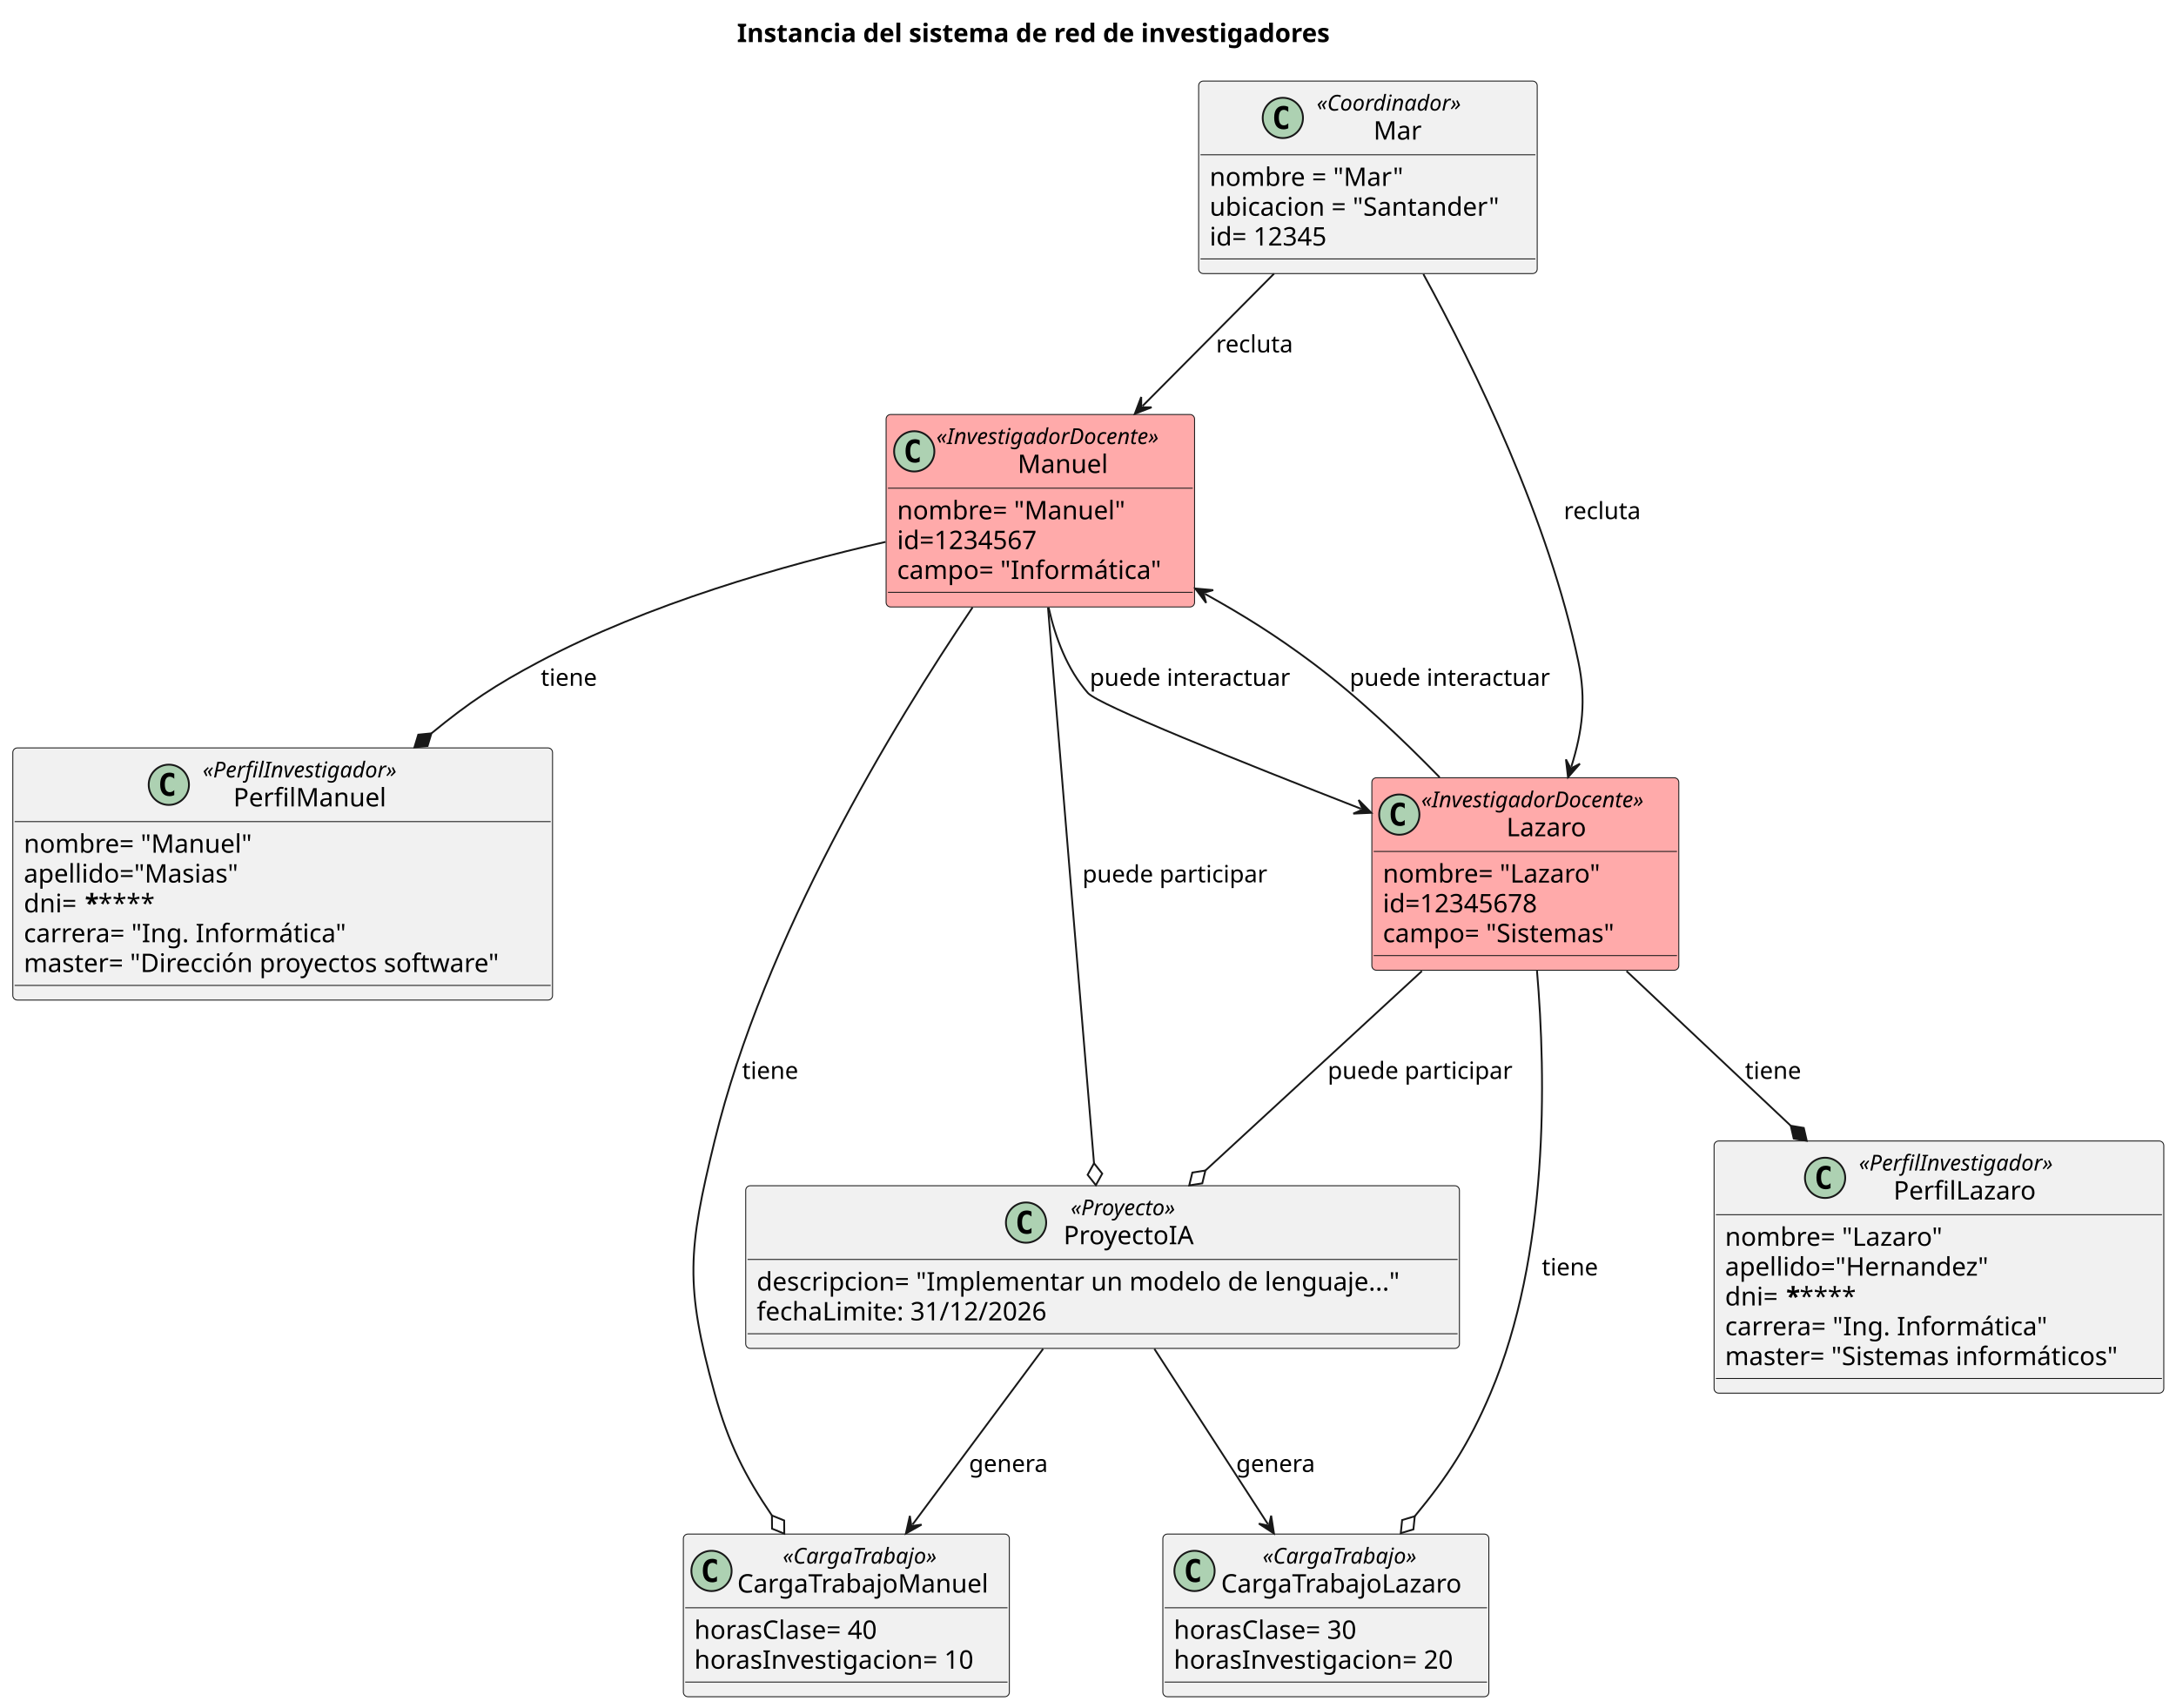
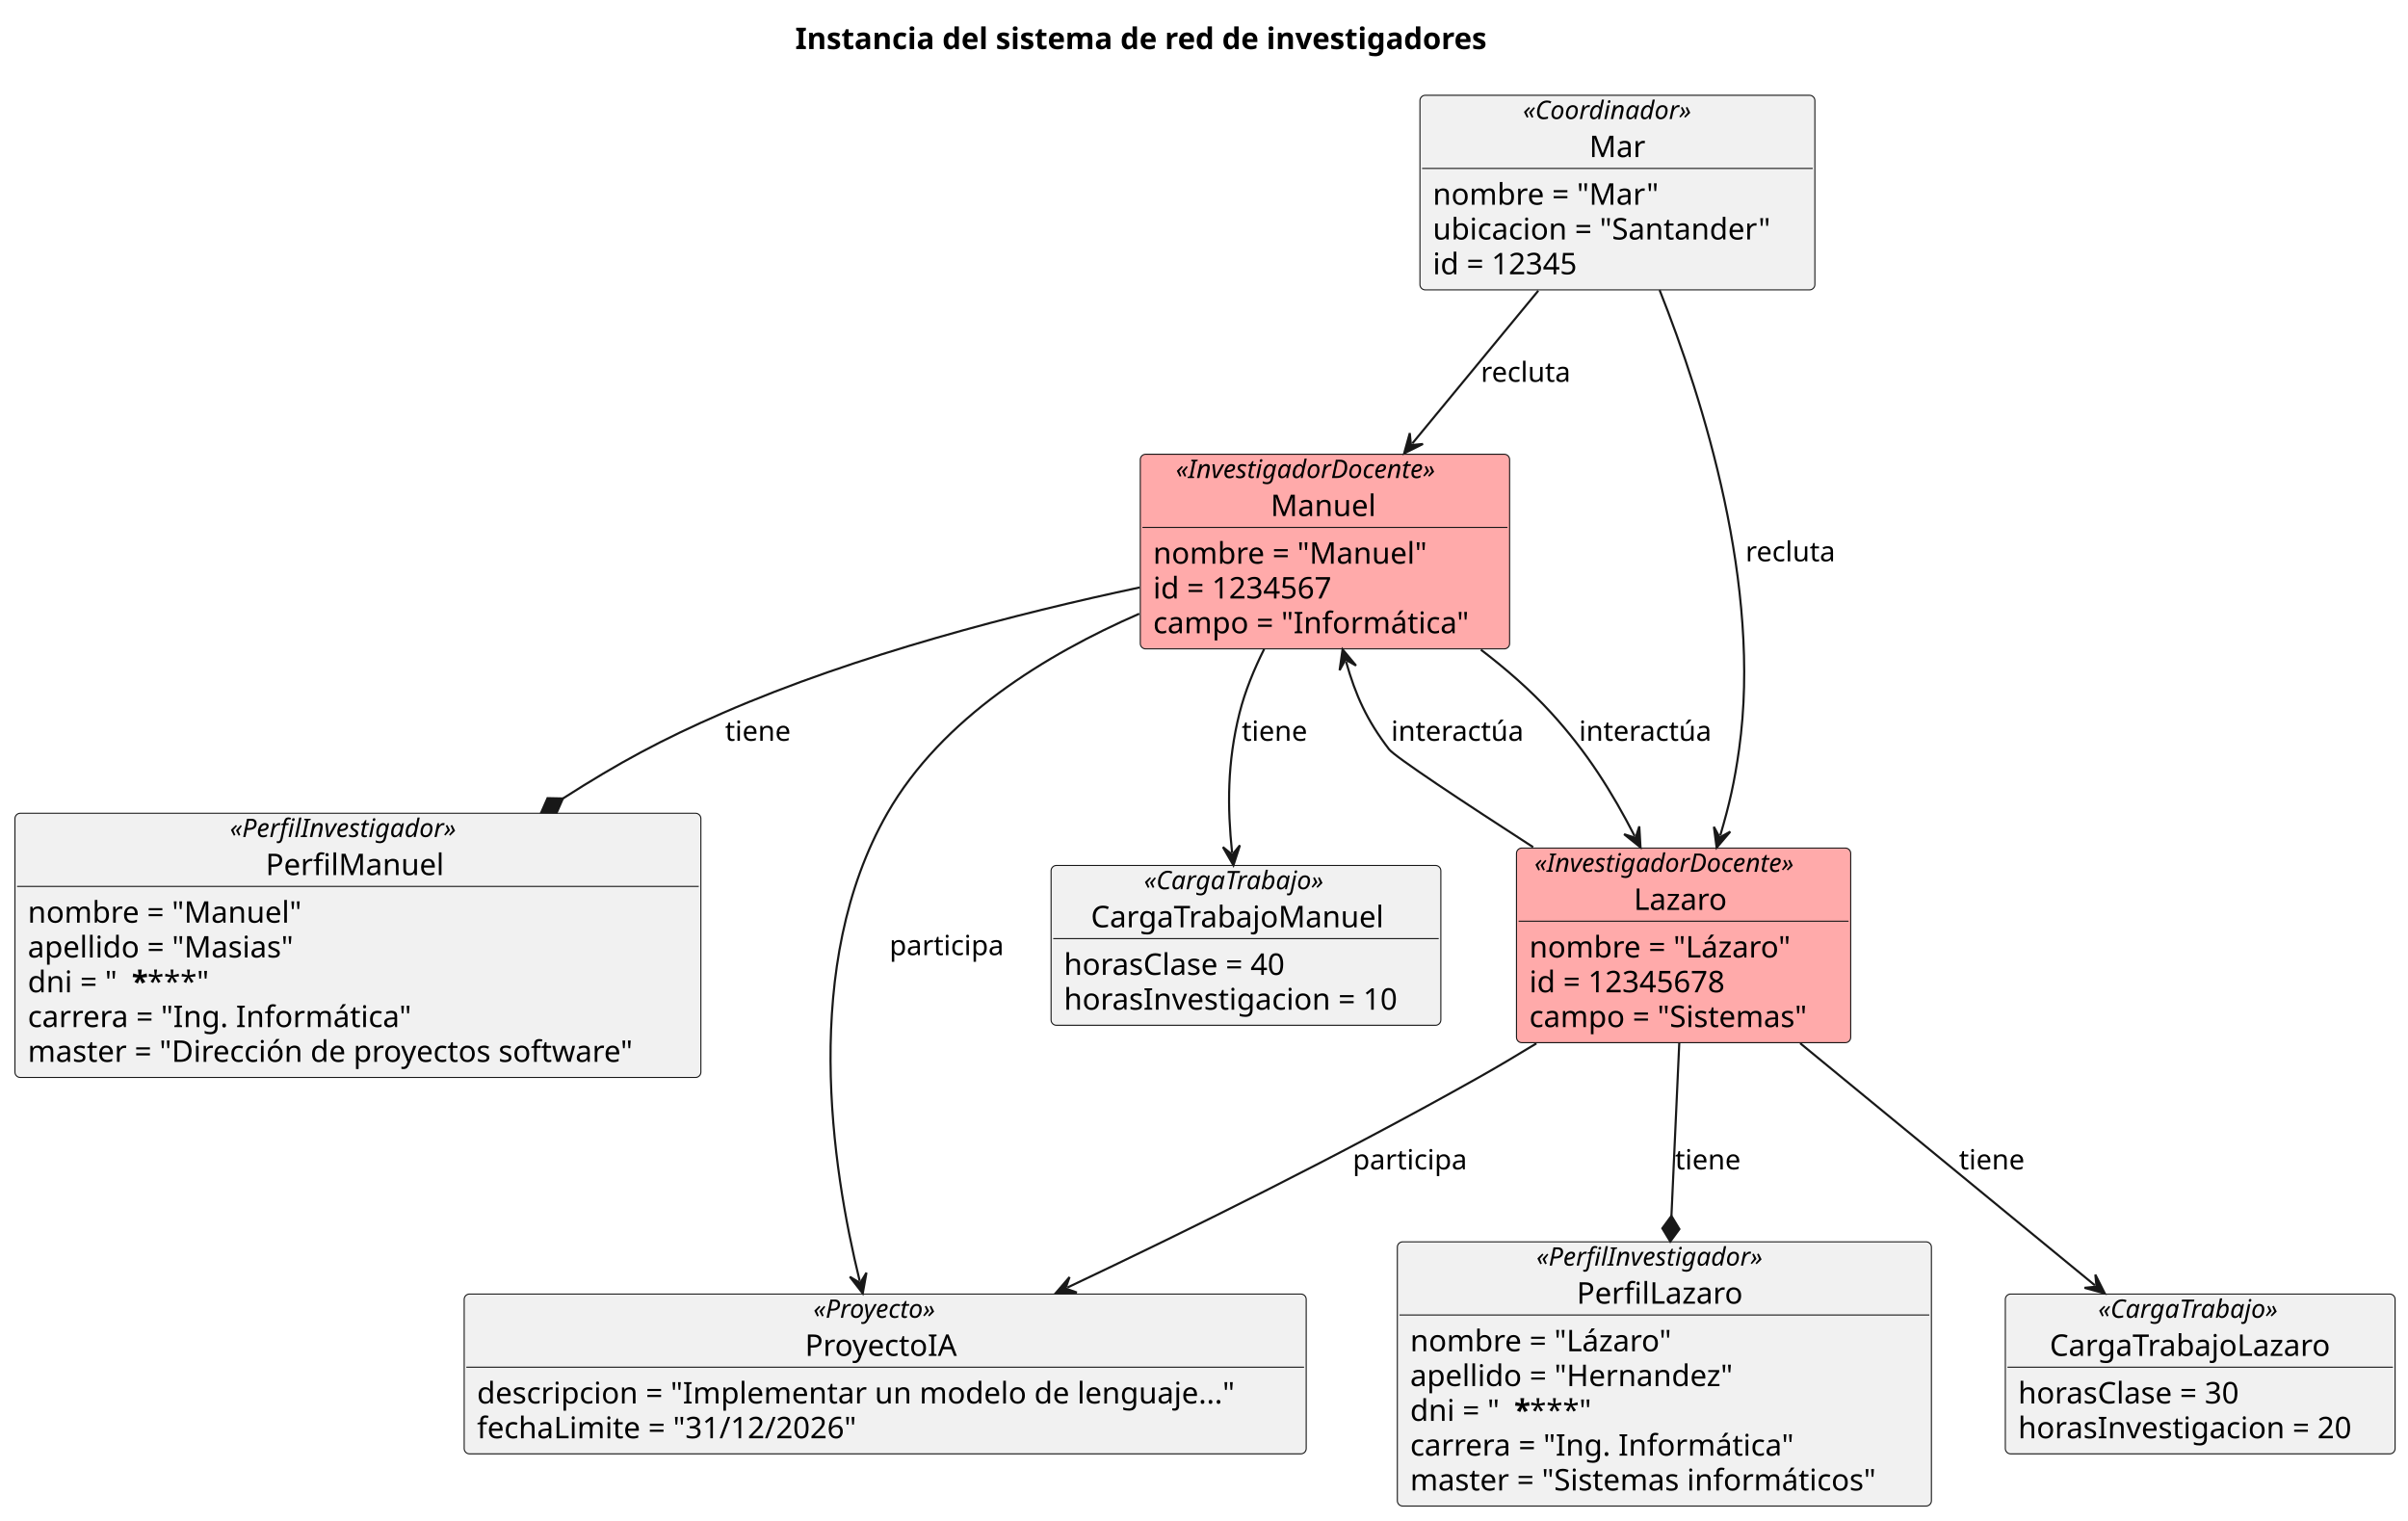
- <svg xmlns="http://www.w3.org/2000/svg" contentStyleType="text/css" data-diagram-type="CLASS" height="933px" preserveAspectRatio="none" style="width:1189px;height:933px;background:#FFFFFF;" version="1.1" viewBox="0 0 1189 933" width="1189px" zoomAndPan="magnify">
+ <svg xmlns="http://www.w3.org/2000/svg" contentStyleType="text/css" data-diagram-type="CLASS" height="712px" preserveAspectRatio="none" style="width:1128px;height:712px;background:#FFFFFF;" version="1.1" viewBox="0 0 1128 712" width="1128px" zoomAndPan="magnify">
  <defs />
  <g>
    <g class="title" data-source-line="1">
-       <text fill="#000000" font-family="sans-serif" font-size="14" font-weight="bold" lengthAdjust="spacing" textLength="369.913" x="402.707" y="22.995">Instancia del sistema de red de investigadores</text>
+       <text fill="#000000" font-family="sans-serif" font-size="14" font-weight="bold" lengthAdjust="spacing" textLength="369.913" x="372.517" y="22.995">Instancia del sistema de red de investigadores</text>
    </g>
-     <g class="entity" data-entity="Mar" data-source-line="4" data-uid="ent0002" id="entity_Mar">
-       <rect fill="#F1F1F1" height="105.156" rx="2.5" ry="2.5" style="stroke:#181818;stroke-width:0.5;" width="184.997" x="654.96" y="44.297" />
-       <ellipse cx="700.967" cy="64.43" fill="#ADD1B2" rx="11" ry="11" style="stroke:#181818;stroke-width:1;" />
-       <path d="M703.936,70.07 Q703.358,70.367 702.717,70.508 Q702.077,70.664 701.374,70.664 Q698.874,70.664 697.545,69.023 Q696.233,67.367 696.233,64.242 Q696.233,61.117 697.545,59.461 Q698.874,57.805 701.374,57.805 Q702.077,57.805 702.717,57.961 Q703.374,58.117 703.936,58.414 L703.936,61.133 Q703.311,60.555 702.717,60.289 Q702.124,60.008 701.499,60.008 Q700.155,60.008 699.467,61.086 Q698.78,62.148 698.78,64.242 Q698.78,66.336 699.467,67.414 Q700.155,68.477 701.499,68.477 Q702.124,68.477 702.717,68.211 Q703.311,67.93 703.936,67.352 L703.936,70.07 Z " fill="#000000" />
-       <text fill="#000000" font-family="sans-serif" font-size="12" font-style="italic" lengthAdjust="spacing" textLength="88.482" x="719.467" y="60.435">«Coordinador»</text>
-       <text fill="#000000" font-family="sans-serif" font-size="14" lengthAdjust="spacing" textLength="26.414" x="750.501" y="76.261">Mar</text>
-       <line style="stroke:#181818;stroke-width:0.5;" x1="655.96" x2="838.957" y1="84.562" y2="84.562" />
-       <text fill="#000000" font-family="sans-serif" font-size="14" lengthAdjust="spacing" textLength="114.256" x="660.96" y="101.558">nombre = "Mar"</text>
-       <text fill="#000000" font-family="sans-serif" font-size="14" lengthAdjust="spacing" textLength="172.997" x="660.96" y="117.855">ubicacion = "Santander"</text>
-       <text fill="#000000" font-family="sans-serif" font-size="14" lengthAdjust="spacing" textLength="73.493" x="660.96" y="134.151">id= 12345</text>
-       <line style="stroke:#181818;stroke-width:0.5;" x1="655.96" x2="838.957" y1="141.453" y2="141.453" />
+     <g class="entity" data-entity="Mar" data-source-line="3" data-uid="ent0002" id="entity_Mar">
+       <rect fill="#F1F1F1" height="91.156" rx="2.5" ry="2.5" style="stroke:#181818;stroke-width:0.5;" width="184.997" x="665.16" y="44.627" />
+       <text fill="#000000" font-family="sans-serif" font-size="12" font-style="italic" lengthAdjust="spacing" textLength="88.482" x="713.417" y="55.766">«Coordinador»</text>
+       <text fill="#000000" font-family="sans-serif" font-size="14" lengthAdjust="spacing" textLength="26.414" x="744.452" y="73.591">Mar</text>
+       <line style="stroke:#181818;stroke-width:0.5;" x1="666.16" x2="849.157" y1="78.893" y2="78.893" />
+       <text fill="#000000" font-family="sans-serif" font-size="14" lengthAdjust="spacing" textLength="114.256" x="671.16" y="95.888">nombre = "Mar"</text>
+       <text fill="#000000" font-family="sans-serif" font-size="14" lengthAdjust="spacing" textLength="172.997" x="671.16" y="112.185">ubicacion = "Santander"</text>
+       <text fill="#000000" font-family="sans-serif" font-size="14" lengthAdjust="spacing" textLength="77.943" x="671.16" y="128.481">id = 12345</text>
    </g>
-     <g class="entity" data-entity="Manuel" data-source-line="11" data-uid="ent0003" id="entity_Manuel">
-       <rect fill="#FFAAAA" height="105.156" rx="2.5" ry="2.5" style="stroke:#181818;stroke-width:0.5;" width="168.55" x="484.18" y="226.447" />
-       <ellipse cx="499.552" cy="246.58" fill="#ADD1B2" rx="11" ry="11" style="stroke:#181818;stroke-width:1;" />
-       <path d="M502.521,252.22 Q501.943,252.517 501.302,252.658 Q500.662,252.814 499.959,252.814 Q497.459,252.814 496.13,251.173 Q494.818,249.517 494.818,246.392 Q494.818,243.267 496.13,241.611 Q497.459,239.955 499.959,239.955 Q500.662,239.955 501.302,240.111 Q501.959,240.267 502.521,240.564 L502.521,243.283 Q501.896,242.705 501.302,242.439 Q500.709,242.158 500.084,242.158 Q498.74,242.158 498.052,243.236 Q497.365,244.298 497.365,246.392 Q497.365,248.486 498.052,249.564 Q498.74,250.627 500.084,250.627 Q500.709,250.627 501.302,250.361 Q501.896,250.08 502.521,249.502 L502.521,252.22 Z " fill="#000000" />
-       <text fill="#000000" font-family="sans-serif" font-size="12" font-style="italic" lengthAdjust="spacing" textLength="139.723" x="511.635" y="242.585">«InvestigadorDocente»</text>
-       <text fill="#000000" font-family="sans-serif" font-size="14" lengthAdjust="spacing" textLength="50.907" x="556.043" y="258.411">Manuel</text>
-       <line style="stroke:#181818;stroke-width:0.5;" x1="485.18" x2="651.73" y1="266.712" y2="266.712" />
-       <text fill="#000000" font-family="sans-serif" font-size="14" lengthAdjust="spacing" textLength="134.299" x="490.18" y="283.708">nombre= "Manuel"</text>
-       <text fill="#000000" font-family="sans-serif" font-size="14" lengthAdjust="spacing" textLength="86.857" x="490.18" y="300.005">id=1234567</text>
-       <text fill="#000000" font-family="sans-serif" font-size="14" lengthAdjust="spacing" textLength="156.55" x="490.18" y="316.301">campo= "Informática"</text>
-       <line style="stroke:#181818;stroke-width:0.5;" x1="485.18" x2="651.73" y1="323.603" y2="323.603" />
+     <g class="entity" data-entity="Manuel" data-source-line="9" data-uid="ent0003" id="entity_Manuel">
+       <rect fill="#FFAAAA" height="91.156" rx="2.5" ry="2.5" style="stroke:#181818;stroke-width:0.5;" width="173" x="534.16" y="212.777" />
+       <text fill="#000000" font-family="sans-serif" font-size="12" font-style="italic" lengthAdjust="spacing" textLength="139.723" x="550.799" y="223.916">«InvestigadorDocente»</text>
+       <text fill="#000000" font-family="sans-serif" font-size="14" lengthAdjust="spacing" textLength="50.907" x="595.206" y="241.741">Manuel</text>
+       <line style="stroke:#181818;stroke-width:0.5;" x1="535.16" x2="706.16" y1="247.043" y2="247.043" />
+       <text fill="#000000" font-family="sans-serif" font-size="14" lengthAdjust="spacing" textLength="138.749" x="540.16" y="264.038">nombre = "Manuel"</text>
+       <text fill="#000000" font-family="sans-serif" font-size="14" lengthAdjust="spacing" textLength="95.758" x="540.16" y="280.335">id = 1234567</text>
+       <text fill="#000000" font-family="sans-serif" font-size="14" lengthAdjust="spacing" textLength="161" x="540.16" y="296.631">campo = "Informática"</text>
    </g>
-     <g class="entity" data-entity="PerfilManuel" data-source-line="17" data-uid="ent0004" id="entity_PerfilManuel">
-       <rect fill="#F1F1F1" height="137.75" rx="2.5" ry="2.5" style="stroke:#181818;stroke-width:0.5;" width="294.919" x="7" y="408.607" />
-       <ellipse cx="92.253" cy="428.74" fill="#ADD1B2" rx="11" ry="11" style="stroke:#181818;stroke-width:1;" />
-       <path d="M95.222,434.38 Q94.644,434.677 94.003,434.818 Q93.363,434.974 92.66,434.974 Q90.16,434.974 88.832,433.333 Q87.519,431.677 87.519,428.552 Q87.519,425.427 88.832,423.771 Q90.16,422.115 92.66,422.115 Q93.363,422.115 94.003,422.271 Q94.66,422.427 95.222,422.724 L95.222,425.443 Q94.597,424.865 94.003,424.599 Q93.41,424.318 92.785,424.318 Q91.441,424.318 90.753,425.396 Q90.066,426.458 90.066,428.552 Q90.066,430.646 90.753,431.724 Q91.441,432.787 92.785,432.787 Q93.41,432.787 94.003,432.521 Q94.597,432.24 95.222,431.662 L95.222,434.38 Z " fill="#000000" />
-       <text fill="#000000" font-family="sans-serif" font-size="12" font-style="italic" lengthAdjust="spacing" textLength="119.912" x="110.753" y="424.745">«PerfilInvestigador»</text>
-       <text fill="#000000" font-family="sans-serif" font-size="14" lengthAdjust="spacing" textLength="86.427" x="127.496" y="440.571">PerfilManuel</text>
-       <line style="stroke:#181818;stroke-width:0.5;" x1="8" x2="300.919" y1="448.873" y2="448.873" />
-       <text fill="#000000" font-family="sans-serif" font-size="14" lengthAdjust="spacing" textLength="134.299" x="13" y="465.868">nombre= "Manuel"</text>
-       <text fill="#000000" font-family="sans-serif" font-size="14" lengthAdjust="spacing" textLength="127.524" x="13" y="482.164">apellido="Masias"</text>
-       <text fill="#000000" font-family="sans-serif" font-size="14" lengthAdjust="spacing" textLength="33.38" x="13" y="498.461">dni=</text>
-       <text fill="#000000" font-family="sans-serif" font-size="14" font-weight="bold" lengthAdjust="spacing" textLength="7.321" x="46.38" y="498.461">*</text>
-       <text fill="#000000" font-family="sans-serif" font-size="14" lengthAdjust="spacing" textLength="28" x="53.701" y="498.461">****</text>
-       <text fill="#000000" font-family="sans-serif" font-size="14" lengthAdjust="spacing" textLength="190.709" x="13" y="514.758">carrera= "Ing. Informática"</text>
-       <text fill="#000000" font-family="sans-serif" font-size="14" lengthAdjust="spacing" textLength="282.919" x="13" y="531.055">master= "Dirección proyectos software"</text>
-       <line style="stroke:#181818;stroke-width:0.5;" x1="8" x2="300.919" y1="538.357" y2="538.357" />
+     <g class="entity" data-entity="PerfilManuel" data-source-line="15" data-uid="ent0004" id="entity_PerfilManuel">
+       <rect fill="#F1F1F1" height="123.75" rx="2.5" ry="2.5" style="stroke:#181818;stroke-width:0.5;" width="321.319" x="7" y="380.937" />
+       <text fill="#000000" font-family="sans-serif" font-size="12" font-style="italic" lengthAdjust="spacing" textLength="119.912" x="107.704" y="392.076">«PerfilInvestigador»</text>
+       <text fill="#000000" font-family="sans-serif" font-size="14" lengthAdjust="spacing" textLength="86.427" x="124.446" y="409.901">PerfilManuel</text>
+       <line style="stroke:#181818;stroke-width:0.5;" x1="8" x2="327.319" y1="415.203" y2="415.203" />
+       <text fill="#000000" font-family="sans-serif" font-size="14" lengthAdjust="spacing" textLength="138.749" x="13" y="432.198">nombre = "Manuel"</text>
+       <text fill="#000000" font-family="sans-serif" font-size="14" lengthAdjust="spacing" textLength="136.425" x="13" y="448.495">apellido = "Masias"</text>
+       <text fill="#000000" font-family="sans-serif" font-size="14" lengthAdjust="spacing" textLength="48.72" x="13" y="464.791">dni = "</text>
+       <text fill="#000000" font-family="sans-serif" font-size="14" font-weight="bold" lengthAdjust="spacing" textLength="7.321" x="61.72" y="464.791">*</text>
+       <text fill="#000000" font-family="sans-serif" font-size="14" lengthAdjust="spacing" textLength="27.439" x="69.041" y="464.791">***"</text>
+       <text fill="#000000" font-family="sans-serif" font-size="14" lengthAdjust="spacing" textLength="195.159" x="13" y="481.088">carrera = "Ing. Informática"</text>
+       <text fill="#000000" font-family="sans-serif" font-size="14" lengthAdjust="spacing" textLength="309.319" x="13" y="497.385">master = "Dirección de proyectos software"</text>
    </g>
-     <g class="entity" data-entity="CargaTrabajoManuel" data-source-line="25" data-uid="ent0005" id="entity_CargaTrabajoManuel">
-       <rect fill="#F1F1F1" height="88.859" rx="2.5" ry="2.5" style="stroke:#181818;stroke-width:0.5;" width="178.127" x="373.4" y="838.107" />
-       <ellipse cx="388.776" cy="858.24" fill="#ADD1B2" rx="11" ry="11" style="stroke:#181818;stroke-width:1;" />
-       <path d="M391.745,863.88 Q391.167,864.177 390.526,864.318 Q389.885,864.474 389.182,864.474 Q386.682,864.474 385.354,862.833 Q384.042,861.177 384.042,858.052 Q384.042,854.927 385.354,853.271 Q386.682,851.615 389.182,851.615 Q389.885,851.615 390.526,851.771 Q391.182,851.927 391.745,852.224 L391.745,854.943 Q391.12,854.365 390.526,854.099 Q389.932,853.818 389.307,853.818 Q387.964,853.818 387.276,854.896 Q386.589,855.958 386.589,858.052 Q386.589,860.146 387.276,861.224 Q387.964,862.287 389.307,862.287 Q389.932,862.287 390.526,862.021 Q391.12,861.74 391.745,861.162 L391.745,863.88 Z " fill="#000000" />
-       <text fill="#000000" font-family="sans-serif" font-size="12" font-style="italic" lengthAdjust="spacing" textLength="95.584" x="427.713" y="854.245">«CargaTrabajo»</text>
-       <text fill="#000000" font-family="sans-serif" font-size="14" lengthAdjust="spacing" textLength="145.291" x="402.86" y="870.071">CargaTrabajoManuel</text>
-       <line style="stroke:#181818;stroke-width:0.5;" x1="374.4" x2="550.527" y1="878.372" y2="878.372" />
-       <text fill="#000000" font-family="sans-serif" font-size="14" lengthAdjust="spacing" textLength="111.214" x="379.4" y="895.368">horasClase= 40</text>
-       <text fill="#000000" font-family="sans-serif" font-size="14" lengthAdjust="spacing" textLength="166.127" x="379.4" y="911.664">horasInvestigacion= 10</text>
-       <line style="stroke:#181818;stroke-width:0.5;" x1="374.4" x2="550.527" y1="918.966" y2="918.966" />
+     <g class="entity" data-entity="CargaTrabajoManuel" data-source-line="23" data-uid="ent0005" id="entity_CargaTrabajoManuel">
+       <rect fill="#F1F1F1" height="74.859" rx="2.5" ry="2.5" style="stroke:#181818;stroke-width:0.5;" width="182.577" x="492.37" y="405.387" />
+       <text fill="#000000" font-family="sans-serif" font-size="12" font-style="italic" lengthAdjust="spacing" textLength="95.584" x="535.867" y="416.526">«CargaTrabajo»</text>
+       <text fill="#000000" font-family="sans-serif" font-size="14" lengthAdjust="spacing" textLength="145.291" x="511.013" y="434.351">CargaTrabajoManuel</text>
+       <line style="stroke:#181818;stroke-width:0.5;" x1="493.37" x2="673.947" y1="439.653" y2="439.653" />
+       <text fill="#000000" font-family="sans-serif" font-size="14" lengthAdjust="spacing" textLength="115.664" x="498.37" y="456.648">horasClase = 40</text>
+       <text fill="#000000" font-family="sans-serif" font-size="14" lengthAdjust="spacing" textLength="170.577" x="498.37" y="472.945">horasInvestigacion = 10</text>
    </g>
-     <g class="entity" data-entity="Lazaro" data-source-line="31" data-uid="ent0006" id="entity_Lazaro">
-       <rect fill="#FFAAAA" height="105.156" rx="2.5" ry="2.5" style="stroke:#181818;stroke-width:0.5;" width="167.723" x="749.6" y="424.907" />
-       <ellipse cx="764.6" cy="445.04" fill="#ADD1B2" rx="11" ry="11" style="stroke:#181818;stroke-width:1;" />
-       <path d="M767.569,450.68 Q766.991,450.977 766.35,451.118 Q765.709,451.274 765.006,451.274 Q762.506,451.274 761.178,449.633 Q759.866,447.977 759.866,444.852 Q759.866,441.727 761.178,440.071 Q762.506,438.415 765.006,438.415 Q765.709,438.415 766.35,438.571 Q767.006,438.727 767.569,439.024 L767.569,441.743 Q766.944,441.165 766.35,440.899 Q765.756,440.618 765.131,440.618 Q763.788,440.618 763.1,441.696 Q762.413,442.758 762.413,444.852 Q762.413,446.946 763.1,448.024 Q763.788,449.087 765.131,449.087 Q765.756,449.087 766.35,448.821 Q766.944,448.54 767.569,447.962 L767.569,450.68 Z " fill="#000000" />
-       <text fill="#000000" font-family="sans-serif" font-size="12" font-style="italic" lengthAdjust="spacing" textLength="139.723" x="776.6" y="441.046">«InvestigadorDocente»</text>
-       <text fill="#000000" font-family="sans-serif" font-size="14" lengthAdjust="spacing" textLength="46.628" x="823.147" y="456.871">Lazaro</text>
-       <line style="stroke:#181818;stroke-width:0.5;" x1="750.6" x2="916.323" y1="465.173" y2="465.173" />
-       <text fill="#000000" font-family="sans-serif" font-size="14" lengthAdjust="spacing" textLength="130.019" x="755.6" y="482.168">nombre= "Lazaro"</text>
-       <text fill="#000000" font-family="sans-serif" font-size="14" lengthAdjust="spacing" textLength="95.765" x="755.6" y="498.464">id=12345678</text>
-       <text fill="#000000" font-family="sans-serif" font-size="14" lengthAdjust="spacing" textLength="140.109" x="755.6" y="514.761">campo= "Sistemas"</text>
-       <line style="stroke:#181818;stroke-width:0.5;" x1="750.6" x2="916.323" y1="522.063" y2="522.063" />
+     <g class="entity" data-entity="Lazaro" data-source-line="28" data-uid="ent0006" id="entity_Lazaro">
+       <rect fill="#FFAAAA" height="91.156" rx="2.5" ry="2.5" style="stroke:#181818;stroke-width:0.5;" width="156.56" x="710.38" y="397.237" />
+       <text fill="#000000" font-family="sans-serif" font-size="12" font-style="italic" lengthAdjust="spacing" textLength="139.723" x="718.798" y="408.376">«InvestigadorDocente»</text>
+       <text fill="#000000" font-family="sans-serif" font-size="14" lengthAdjust="spacing" textLength="46.628" x="765.346" y="426.201">Lazaro</text>
+       <line style="stroke:#181818;stroke-width:0.5;" x1="711.38" x2="865.94" y1="431.503" y2="431.503" />
+       <text fill="#000000" font-family="sans-serif" font-size="14" lengthAdjust="spacing" textLength="134.47" x="716.38" y="448.498">nombre = "Lázaro"</text>
+       <text fill="#000000" font-family="sans-serif" font-size="14" lengthAdjust="spacing" textLength="104.665" x="716.38" y="464.795">id = 12345678</text>
+       <text fill="#000000" font-family="sans-serif" font-size="14" lengthAdjust="spacing" textLength="144.56" x="716.38" y="481.091">campo = "Sistemas"</text>
    </g>
-     <g class="entity" data-entity="PerfilLazaro" data-source-line="37" data-uid="ent0007" id="entity_PerfilLazaro">
-       <rect fill="#F1F1F1" height="137.75" rx="2.5" ry="2.5" style="stroke:#181818;stroke-width:0.5;" width="245.727" x="936.6" y="623.357" />
-       <ellipse cx="997.258" cy="643.49" fill="#ADD1B2" rx="11" ry="11" style="stroke:#181818;stroke-width:1;" />
-       <path d="M1000.226,649.13 Q999.648,649.427 999.008,649.568 Q998.367,649.724 997.664,649.724 Q995.164,649.724 993.836,648.083 Q992.523,646.427 992.523,643.302 Q992.523,640.177 993.836,638.521 Q995.164,636.865 997.664,636.865 Q998.367,636.865 999.008,637.021 Q999.664,637.177 1000.226,637.474 L1000.226,640.193 Q999.601,639.615 999.008,639.349 Q998.414,639.068 997.789,639.068 Q996.445,639.068 995.758,640.146 Q995.07,641.208 995.07,643.302 Q995.07,645.396 995.758,646.474 Q996.445,647.537 997.789,647.537 Q998.414,647.537 999.008,647.271 Q999.601,646.99 1000.226,646.412 L1000.226,649.13 Z " fill="#000000" />
-       <text fill="#000000" font-family="sans-serif" font-size="12" font-style="italic" lengthAdjust="spacing" textLength="119.912" x="1015.758" y="639.495">«PerfilInvestigador»</text>
-       <text fill="#000000" font-family="sans-serif" font-size="14" lengthAdjust="spacing" textLength="82.147" x="1034.64" y="655.321">PerfilLazaro</text>
-       <line style="stroke:#181818;stroke-width:0.5;" x1="937.6" x2="1181.328" y1="663.622" y2="663.622" />
-       <text fill="#000000" font-family="sans-serif" font-size="14" lengthAdjust="spacing" textLength="130.019" x="942.6" y="680.618">nombre= "Lazaro"</text>
-       <text fill="#000000" font-family="sans-serif" font-size="14" lengthAdjust="spacing" textLength="155.88" x="942.6" y="696.914">apellido="Hernandez"</text>
-       <text fill="#000000" font-family="sans-serif" font-size="14" lengthAdjust="spacing" textLength="33.38" x="942.6" y="713.211">dni=</text>
-       <text fill="#000000" font-family="sans-serif" font-size="14" font-weight="bold" lengthAdjust="spacing" textLength="7.321" x="975.98" y="713.211">*</text>
-       <text fill="#000000" font-family="sans-serif" font-size="14" lengthAdjust="spacing" textLength="28" x="983.301" y="713.211">****</text>
-       <text fill="#000000" font-family="sans-serif" font-size="14" lengthAdjust="spacing" textLength="190.709" x="942.6" y="729.508">carrera= "Ing. Informática"</text>
-       <text fill="#000000" font-family="sans-serif" font-size="14" lengthAdjust="spacing" textLength="233.727" x="942.6" y="745.805">master= "Sistemas informáticos"</text>
-       <line style="stroke:#181818;stroke-width:0.5;" x1="937.6" x2="1181.328" y1="753.107" y2="753.107" />
+     <g class="entity" data-entity="PerfilLazaro" data-source-line="34" data-uid="ent0007" id="entity_PerfilLazaro">
+       <rect fill="#F1F1F1" height="123.75" rx="2.5" ry="2.5" style="stroke:#181818;stroke-width:0.5;" width="250.178" x="654.57" y="581.687" />
+       <text fill="#000000" font-family="sans-serif" font-size="12" font-style="italic" lengthAdjust="spacing" textLength="119.912" x="719.703" y="592.826">«PerfilInvestigador»</text>
+       <text fill="#000000" font-family="sans-serif" font-size="14" lengthAdjust="spacing" textLength="82.147" x="738.585" y="610.651">PerfilLazaro</text>
+       <line style="stroke:#181818;stroke-width:0.5;" x1="655.57" x2="903.748" y1="615.953" y2="615.953" />
+       <text fill="#000000" font-family="sans-serif" font-size="14" lengthAdjust="spacing" textLength="134.47" x="660.57" y="632.948">nombre = "Lázaro"</text>
+       <text fill="#000000" font-family="sans-serif" font-size="14" lengthAdjust="spacing" textLength="164.78" x="660.57" y="649.245">apellido = "Hernandez"</text>
+       <text fill="#000000" font-family="sans-serif" font-size="14" lengthAdjust="spacing" textLength="48.72" x="660.57" y="665.541">dni = "</text>
+       <text fill="#000000" font-family="sans-serif" font-size="14" font-weight="bold" lengthAdjust="spacing" textLength="7.321" x="709.29" y="665.541">*</text>
+       <text fill="#000000" font-family="sans-serif" font-size="14" lengthAdjust="spacing" textLength="27.439" x="716.611" y="665.541">***"</text>
+       <text fill="#000000" font-family="sans-serif" font-size="14" lengthAdjust="spacing" textLength="195.159" x="660.57" y="681.838">carrera = "Ing. Informática"</text>
+       <text fill="#000000" font-family="sans-serif" font-size="14" lengthAdjust="spacing" textLength="238.178" x="660.57" y="698.135">master = "Sistemas informáticos"</text>
    </g>
-     <g class="entity" data-entity="CargaTrabajoLazaro" data-source-line="45" data-uid="ent0008" id="entity_CargaTrabajoLazaro">
-       <rect fill="#F1F1F1" height="88.859" rx="2.5" ry="2.5" style="stroke:#181818;stroke-width:0.5;" width="178.127" x="635.4" y="838.107" />
-       <ellipse cx="652.702" cy="858.24" fill="#ADD1B2" rx="11" ry="11" style="stroke:#181818;stroke-width:1;" />
-       <path d="M655.671,863.88 Q655.092,864.177 654.452,864.318 Q653.811,864.474 653.108,864.474 Q650.608,864.474 649.28,862.833 Q647.967,861.177 647.967,858.052 Q647.967,854.927 649.28,853.271 Q650.608,851.615 653.108,851.615 Q653.811,851.615 654.452,851.771 Q655.108,851.927 655.671,852.224 L655.671,854.943 Q655.046,854.365 654.452,854.099 Q653.858,853.818 653.233,853.818 Q651.889,853.818 651.202,854.896 Q650.514,855.958 650.514,858.052 Q650.514,860.146 651.202,861.224 Q651.889,862.287 653.233,862.287 Q653.858,862.287 654.452,862.021 Q655.046,861.74 655.671,861.162 L655.671,863.88 Z " fill="#000000" />
-       <text fill="#000000" font-family="sans-serif" font-size="12" font-style="italic" lengthAdjust="spacing" textLength="95.584" x="689.927" y="854.245">«CargaTrabajo»</text>
-       <text fill="#000000" font-family="sans-serif" font-size="14" lengthAdjust="spacing" textLength="141.012" x="667.213" y="870.071">CargaTrabajoLazaro</text>
-       <line style="stroke:#181818;stroke-width:0.5;" x1="636.4" x2="812.527" y1="878.372" y2="878.372" />
-       <text fill="#000000" font-family="sans-serif" font-size="14" lengthAdjust="spacing" textLength="111.214" x="641.4" y="895.368">horasClase= 30</text>
-       <text fill="#000000" font-family="sans-serif" font-size="14" lengthAdjust="spacing" textLength="166.127" x="641.4" y="911.664">horasInvestigacion= 20</text>
-       <line style="stroke:#181818;stroke-width:0.5;" x1="636.4" x2="812.527" y1="918.966" y2="918.966" />
+     <g class="entity" data-entity="CargaTrabajoLazaro" data-source-line="42" data-uid="ent0008" id="entity_CargaTrabajoLazaro">
+       <rect fill="#F1F1F1" height="74.859" rx="2.5" ry="2.5" style="stroke:#181818;stroke-width:0.5;" width="182.577" x="939.37" y="606.137" />
+       <text fill="#000000" font-family="sans-serif" font-size="12" font-style="italic" lengthAdjust="spacing" textLength="95.584" x="982.867" y="617.276">«CargaTrabajo»</text>
+       <text fill="#000000" font-family="sans-serif" font-size="14" lengthAdjust="spacing" textLength="141.012" x="960.153" y="635.101">CargaTrabajoLazaro</text>
+       <line style="stroke:#181818;stroke-width:0.5;" x1="940.37" x2="1120.947" y1="640.403" y2="640.403" />
+       <text fill="#000000" font-family="sans-serif" font-size="14" lengthAdjust="spacing" textLength="115.664" x="945.37" y="657.398">horasClase = 30</text>
+       <text fill="#000000" font-family="sans-serif" font-size="14" lengthAdjust="spacing" textLength="170.577" x="945.37" y="673.695">horasInvestigacion = 20</text>
    </g>
-     <g class="entity" data-entity="ProyectoIA" data-source-line="50" data-uid="ent0009" id="entity_ProyectoIA">
-       <rect fill="#F1F1F1" height="88.859" rx="2.5" ry="2.5" style="stroke:#181818;stroke-width:0.5;" width="389.986" x="407.47" y="647.807" />
-       <ellipse cx="560.653" cy="667.94" fill="#ADD1B2" rx="11" ry="11" style="stroke:#181818;stroke-width:1;" />
-       <path d="M563.622,673.58 Q563.044,673.877 562.403,674.018 Q561.763,674.174 561.059,674.174 Q558.559,674.174 557.231,672.533 Q555.919,670.877 555.919,667.752 Q555.919,664.627 557.231,662.971 Q558.559,661.315 561.059,661.315 Q561.763,661.315 562.403,661.471 Q563.059,661.627 563.622,661.924 L563.622,664.643 Q562.997,664.065 562.403,663.799 Q561.809,663.518 561.184,663.518 Q559.841,663.518 559.153,664.596 Q558.466,665.658 558.466,667.752 Q558.466,669.846 559.153,670.924 Q559.841,671.987 561.184,671.987 Q561.809,671.987 562.403,671.721 Q562.997,671.44 563.622,670.862 L563.622,673.58 Z " fill="#000000" />
-       <text fill="#000000" font-family="sans-serif" font-size="12" font-style="italic" lengthAdjust="spacing" textLength="67.324" x="585.051" y="663.946">«Proyecto»</text>
-       <text fill="#000000" font-family="sans-serif" font-size="14" lengthAdjust="spacing" textLength="75.12" x="581.153" y="679.771">ProyectoIA</text>
-       <line style="stroke:#181818;stroke-width:0.5;" x1="408.47" x2="796.456" y1="688.072" y2="688.072" />
-       <text fill="#000000" font-family="sans-serif" font-size="14" lengthAdjust="spacing" textLength="377.986" x="413.47" y="705.068">descripcion= "Implementar un modelo de lenguaje..."</text>
-       <text fill="#000000" font-family="sans-serif" font-size="14" lengthAdjust="spacing" textLength="171.869" x="413.47" y="721.365">fechaLimite: 31/12/2026</text>
-       <line style="stroke:#181818;stroke-width:0.5;" x1="408.47" x2="796.456" y1="728.666" y2="728.666" />
+     <g class="entity" data-entity="ProyectoIA" data-source-line="47" data-uid="ent0009" id="entity_ProyectoIA">
+       <rect fill="#F1F1F1" height="74.859" rx="2.5" ry="2.5" style="stroke:#181818;stroke-width:0.5;" width="394.437" x="217.44" y="606.137" />
+       <text fill="#000000" font-family="sans-serif" font-size="12" font-style="italic" lengthAdjust="spacing" textLength="67.324" x="380.996" y="617.276">«Proyecto»</text>
+       <text fill="#000000" font-family="sans-serif" font-size="14" lengthAdjust="spacing" textLength="75.12" x="377.098" y="635.101">ProyectoIA</text>
+       <line style="stroke:#181818;stroke-width:0.5;" x1="218.44" x2="610.876" y1="640.403" y2="640.403" />
+       <text fill="#000000" font-family="sans-serif" font-size="14" lengthAdjust="spacing" textLength="382.437" x="223.44" y="657.398">descripcion = "Implementar un modelo de lenguaje..."</text>
+       <text fill="#000000" font-family="sans-serif" font-size="14" lengthAdjust="spacing" textLength="196.212" x="223.44" y="673.695">fechaLimite = "31/12/2026"</text>
    </g>
-     <g class="link" data-entity-1="Mar" data-entity-2="Manuel" data-source-line="56" data-uid="lnk10" id="link_Mar_Manuel">
-       <path codeLine="56" d="M696.17,149.497 C672.3,173.517 648.209,197.771 624.299,221.831" fill="none" id="Mar-to-Manuel" style="stroke:#181818;stroke-width:1;" />
-       <polygon fill="#181818" points="620.07,226.087,629.251,222.523,623.595,222.54,623.577,216.883,620.07,226.087" style="stroke:#181818;stroke-width:1;" />
-       <text fill="#000000" font-family="sans-serif" font-size="13" lengthAdjust="spacing" textLength="45.405" x="664.46" y="192.514">recluta</text>
+     <g class="link" data-entity-1="Mar" data-entity-2="Manuel" data-source-line="54" data-uid="lnk10" id="link_Mar_Manuel">
+       <path codeLine="54" d="M720.59,136.167 C701.09,159.807 681.077,184.078 661.577,207.728" fill="none" id="Mar-to-Manuel" style="stroke:#181818;stroke-width:1;" />
+       <polygon fill="#181818" points="657.76,212.357,666.572,207.958,660.941,208.499,660.399,202.868,657.76,212.357" style="stroke:#181818;stroke-width:1;" />
+       <text fill="#000000" font-family="sans-serif" font-size="13" lengthAdjust="spacing" textLength="45.405" x="693.66" y="178.844">recluta</text>
    </g>
-     <g class="link" data-entity-1="Mar" data-entity-2="Lazaro" data-source-line="57" data-uid="lnk11" id="link_Mar_Lazaro">
-       <path codeLine="57" d="M777.76,149.777 C806.06,201.477 846.3,284.107 862.46,361.607 C866.78,382.347 864.719,399.27 858.579,418.93" fill="none" id="Mar-to-Lazaro" style="stroke:#181818;stroke-width:1;" />
-       <polygon fill="#181818" points="856.79,424.657,863.291,417.259,858.28,419.884,855.655,414.874,856.79,424.657" style="stroke:#181818;stroke-width:1;" />
-       <text fill="#000000" font-family="sans-serif" font-size="13" lengthAdjust="spacing" textLength="45.405" x="854.46" y="283.594">recluta</text>
+     <g class="link" data-entity-1="Mar" data-entity-2="Lazaro" data-source-line="55" data-uid="lnk11" id="link_Mar_Lazaro">
+       <path codeLine="55" d="M777.42,135.867 C797.85,187.317 825.37,274.587 814.66,350.937 C812.52,366.217 810.144,376.774 805.844,391.294" fill="none" id="Mar-to-Lazaro" style="stroke:#181818;stroke-width:1;" />
+       <polygon fill="#181818" points="804.14,397.047,810.531,389.553,805.56,392.253,802.86,387.282,804.14,397.047" style="stroke:#181818;stroke-width:1;" />
+       <text fill="#000000" font-family="sans-serif" font-size="13" lengthAdjust="spacing" textLength="45.405" x="817.66" y="262.924">recluta</text>
    </g>
-     <g class="link" data-entity-1="Manuel" data-entity-2="Lazaro" data-source-line="60" data-uid="lnk12" id="link_Manuel_Lazaro">
-       <path codeLine="60" d="M572.99,331.937 C576.66,348.417 583.14,365.697 594.46,378.607 C600.06,384.987 677.14,415.917 743.71,441.877" fill="none" id="Manuel-to-Lazaro" style="stroke:#181818;stroke-width:1;" />
-       <polygon fill="#181818" points="749.3,444.057,742.368,437.06,744.642,442.24,739.462,444.514,749.3,444.057" style="stroke:#181818;stroke-width:1;" />
-       <text fill="#000000" font-family="sans-serif" font-size="13" lengthAdjust="spacing" textLength="116.924" x="595.46" y="374.674">puede interactuar</text>
+     <g class="link" data-entity-1="Manuel" data-entity-2="Lazaro" data-source-line="57" data-uid="lnk12" id="link_Manuel_Lazaro">
+       <path codeLine="57" d="M693.72,304.337 C705.47,313.317 716.95,323.297 726.66,333.937 C743.55,352.447 755.112,370.993 765.722,391.583" fill="none" id="Manuel-to-Lazaro" style="stroke:#181818;stroke-width:1;" />
+       <polygon fill="#181818" points="768.47,396.917,767.903,387.084,766.18,392.472,760.792,390.749,768.47,396.917" style="stroke:#181818;stroke-width:1;" />
+       <text fill="#000000" font-family="sans-serif" font-size="13" lengthAdjust="spacing" textLength="66.707" x="739.66" y="347.004">interactúa</text>
    </g>
-     <g class="link" data-entity-1="Lazaro" data-entity-2="Manuel" data-source-line="66" data-uid="lnk17" id="link_Lazaro_Manuel">
-       <path codeLine="66" d="M786.65,424.677 C766.25,403.717 741.35,380.137 716.46,361.607 C696.93,347.067 679.747,336.287 658.367,324.427" fill="none" id="Lazaro-to-Manuel" style="stroke:#181818;stroke-width:1;" />
-       <polygon fill="#181818" points="653.12,321.517,659.05,329.38,657.492,323.942,662.931,322.385,653.12,321.517" style="stroke:#181818;stroke-width:1;" />
-       <text fill="#000000" font-family="sans-serif" font-size="13" lengthAdjust="spacing" textLength="116.924" x="737.46" y="374.674">puede interactuar</text>
+     <g class="link" data-entity-1="Lazaro" data-entity-2="Manuel" data-source-line="58" data-uid="lnk13" id="link_Lazaro_Manuel">
+       <path codeLine="58" d="M718.18,396.807 C685.56,375.727 653.35,354.457 650.66,350.937 C640.3,337.377 635.067,325.859 630.557,309.959" fill="none" id="Lazaro-to-Manuel" style="stroke:#181818;stroke-width:1;" />
+       <polygon fill="#181818" points="628.92,304.187,627.528,313.937,630.284,308.997,635.224,311.754,628.92,304.187" style="stroke:#181818;stroke-width:1;" />
+       <text fill="#000000" font-family="sans-serif" font-size="13" lengthAdjust="spacing" textLength="66.707" x="651.66" y="347.004">interactúa</text>
    </g>
-     <g class="link" data-entity-1="Manuel" data-entity-2="ProyectoIA" data-source-line="61" data-uid="lnk13" id="link_Manuel_ProyectoIA">
-       <path codeLine="61" d="M572.65,331.957 C573.88,347.007 575.22,363.467 576.46,378.607 C584.34,474.547 592.729,575.079 597.789,635.529" fill="none" id="Manuel-to-ProyectoIA" style="stroke:#181818;stroke-width:1;" />
-       <polygon fill="none" points="598.79,647.487,602.276,641.174,597.789,635.529,594.303,641.841,598.79,647.487" style="stroke:#181818;stroke-width:1;" />
-       <text fill="#000000" font-family="sans-serif" font-size="13" lengthAdjust="spacing" textLength="107.466" x="591.46" y="482.054">puede participar</text>
+     <g class="link" data-entity-1="Manuel" data-entity-2="ProyectoIA" data-source-line="60" data-uid="lnk14" id="link_Manuel_ProyectoIA">
+       <path codeLine="60" d="M533.68,287.477 C490.03,306.487 441.14,336.397 415.66,380.937 C375.06,451.907 389.633,546.589 402.713,600.009" fill="none" id="Manuel-to-ProyectoIA" style="stroke:#181818;stroke-width:1;" />
+       <polygon fill="#181818" points="404.14,605.837,405.885,596.144,402.951,600.98,398.114,598.047,404.14,605.837" style="stroke:#181818;stroke-width:1;" />
+       <text fill="#000000" font-family="sans-serif" font-size="13" lengthAdjust="spacing" textLength="57.249" x="416.66" y="447.384">participa</text>
    </g>
-     <g class="link" data-entity-1="ProyectoIA" data-entity-2="CargaTrabajoManuel" data-source-line="62" data-uid="lnk14" id="link_ProyectoIA_CargaTrabajoManuel">
-       <path codeLine="62" d="M569.99,736.907 C547.45,767.217 521.13,802.632 498.58,832.962" fill="none" id="ProyectoIA-to-CargaTrabajoManuel" style="stroke:#181818;stroke-width:1;" />
-       <polygon fill="#181818" points="495,837.777,503.58,832.941,497.983,833.764,497.16,828.168,495,837.777" style="stroke:#181818;stroke-width:1;" />
-       <text fill="#000000" font-family="sans-serif" font-size="13" lengthAdjust="spacing" textLength="45.798" x="529.46" y="804.174">genera</text>
+     <g class="link" data-entity-1="Lazaro" data-entity-2="ProyectoIA" data-source-line="61" data-uid="lnk15" id="link_Lazaro_ProyectoIA">
+       <path codeLine="61" d="M719.71,488.747 C710.69,494.257 701.52,499.697 692.66,504.687 C627.29,541.487 556.203,576.479 500.013,603.089" fill="none" id="Lazaro-to-ProyectoIA" style="stroke:#181818;stroke-width:1;" />
+       <polygon fill="#181818" points="494.59,605.657,504.436,605.42,499.109,603.517,501.012,598.19,494.59,605.657" style="stroke:#181818;stroke-width:1;" />
+       <text fill="#000000" font-family="sans-serif" font-size="13" lengthAdjust="spacing" textLength="57.249" x="633.66" y="547.754">participa</text>
    </g>
-     <g class="link" data-entity-1="Manuel" data-entity-2="PerfilManuel" data-source-line="63" data-uid="lnk15" id="link_Manuel_PerfilManuel">
-       <path codeLine="63" d="M483.89,296.057 C427.95,308.827 354.18,329.887 294.46,361.607 C270.72,374.217 256.495,383.603 235.725,400.653" fill="none" id="Manuel-to-PerfilManuel" style="stroke:#181818;stroke-width:1;" />
-       <polygon fill="#181818" points="226.45,408.267,233.625,407.552,235.725,400.653,228.55,401.368,226.45,408.267" style="stroke:#181818;stroke-width:1;" />
-       <text fill="#000000" font-family="sans-serif" font-size="13" lengthAdjust="spacing" textLength="32.944" x="295.46" y="374.674">tiene</text>
+     <g class="link" data-entity-1="Manuel" data-entity-2="PerfilManuel" data-source-line="63" data-uid="lnk16" id="link_Manuel_PerfilManuel">
+       <path codeLine="63" d="M533.86,275.167 C476.89,287.257 401.57,306.547 338.66,333.937 C309.7,346.547 290.075,357.17 263.695,374.01" fill="none" id="Manuel-to-PerfilManuel" style="stroke:#181818;stroke-width:1;" />
+       <polygon fill="#181818" points="253.58,380.467,260.79,380.61,263.695,374.01,256.485,373.867,253.58,380.467" style="stroke:#181818;stroke-width:1;" />
+       <text fill="#000000" font-family="sans-serif" font-size="13" lengthAdjust="spacing" textLength="32.944" x="339.66" y="347.004">tiene</text>
    </g>
-     <g class="link" data-entity-1="Manuel" data-entity-2="CargaTrabajoManuel" data-source-line="64" data-uid="lnk16" id="link_Manuel_CargaTrabajoManuel">
-       <path codeLine="64" d="M531.42,331.837 C487.73,396.437 417.62,511.977 390.46,623.357 C375.96,682.837 374.16,702.097 390.46,761.107 C398.05,788.577 406.995,806.172 421.796,827.952" fill="none" id="Manuel-to-CargaTrabajoManuel" style="stroke:#181818;stroke-width:1;" />
-       <polygon fill="none" points="428.54,837.877,428.476,830.666,421.796,827.952,421.859,835.162,428.54,837.877" style="stroke:#181818;stroke-width:1;" />
-       <text fill="#000000" font-family="sans-serif" font-size="13" lengthAdjust="spacing" textLength="32.944" x="405.46" y="589.424">tiene</text>
+     <g class="link" data-entity-1="Lazaro" data-entity-2="PerfilLazaro" data-source-line="64" data-uid="lnk17" id="link_Lazaro_PerfilLazaro">
+       <path codeLine="64" d="M786.64,488.417 C785.4,515.887 784.322,539.479 782.962,569.539" fill="none" id="Lazaro-to-PerfilLazaro" style="stroke:#181818;stroke-width:1;" />
+       <polygon fill="#181818" points="782.42,581.527,786.687,575.714,782.962,569.539,778.695,575.352,782.42,581.527" style="stroke:#181818;stroke-width:1;" />
+       <text fill="#000000" font-family="sans-serif" font-size="13" lengthAdjust="spacing" textLength="32.944" x="784.66" y="547.754">tiene</text>
    </g>
-     <g class="link" data-entity-1="Lazaro" data-entity-2="ProyectoIA" data-source-line="67" data-uid="lnk18" id="link_Lazaro_ProyectoIA">
-       <path codeLine="67" d="M776.95,530.527 C737.95,566.447 695.506,605.537 658.646,639.487" fill="none" id="Lazaro-to-ProyectoIA" style="stroke:#181818;stroke-width:1;" />
-       <polygon fill="none" points="649.82,647.617,656.943,646.494,658.646,639.487,651.523,640.61,649.82,647.617" style="stroke:#181818;stroke-width:1;" />
-       <text fill="#000000" font-family="sans-serif" font-size="13" lengthAdjust="spacing" textLength="107.466" x="725.46" y="589.424">puede participar</text>
+     <g class="link" data-entity-1="Manuel" data-entity-2="CargaTrabajoManuel" data-source-line="66" data-uid="lnk18" id="link_Manuel_CargaTrabajoManuel">
+       <path codeLine="66" d="M592.17,304.057 C587.41,313.577 583.2,323.817 580.66,333.937 C574.82,357.197 574.946,378.199 577.156,399.349" fill="none" id="Manuel-to-CargaTrabajoManuel" style="stroke:#181818;stroke-width:1;" />
+       <polygon fill="#181818" points="577.78,405.317,580.823,395.95,577.26,400.344,572.866,396.781,577.78,405.317" style="stroke:#181818;stroke-width:1;" />
+       <text fill="#000000" font-family="sans-serif" font-size="13" lengthAdjust="spacing" textLength="32.944" x="581.66" y="347.004">tiene</text>
    </g>
-     <g class="link" data-entity-1="Lazaro" data-entity-2="CargaTrabajoLazaro" data-source-line="68" data-uid="lnk19" id="link_Lazaro_CargaTrabajoLazaro">
-       <path codeLine="68" d="M839.83,530.317 C844.83,588.837 846.4,685.717 814.46,761.107 C802.7,788.867 790.884,806.845 773.054,828.375" fill="none" id="Lazaro-to-CargaTrabajoLazaro" style="stroke:#181818;stroke-width:1;" />
-       <polygon fill="none" points="765.4,837.617,772.308,835.547,773.054,828.375,766.146,830.444,765.4,837.617" style="stroke:#181818;stroke-width:1;" />
-       <text fill="#000000" font-family="sans-serif" font-size="13" lengthAdjust="spacing" textLength="32.944" x="842.46" y="696.804">tiene</text>
-     </g>
-     <g class="link" data-entity-1="Lazaro" data-entity-2="PerfilLazaro" data-source-line="69" data-uid="lnk20" id="link_Lazaro_PerfilLazaro">
-       <path codeLine="69" d="M888.75,530.527 C918.41,558.447 946.592,584.982 978.492,615.012" fill="none" id="Lazaro-to-PerfilLazaro" style="stroke:#181818;stroke-width:1;" />
-       <polygon fill="#181818" points="987.23,623.237,985.603,616.212,978.492,615.012,980.12,622.037,987.23,623.237" style="stroke:#181818;stroke-width:1;" />
-       <text fill="#000000" font-family="sans-serif" font-size="13" lengthAdjust="spacing" textLength="32.944" x="953.46" y="589.424">tiene</text>
-     </g>
-     <g class="link" data-entity-1="ProyectoIA" data-entity-2="CargaTrabajoLazaro" data-source-line="70" data-uid="lnk21" id="link_ProyectoIA_CargaTrabajoLazaro">
-       <path codeLine="70" d="M630.76,736.907 C650.39,767.217 673.186,802.412 692.846,832.742" fill="none" id="ProyectoIA-to-CargaTrabajoLazaro" style="stroke:#181818;stroke-width:1;" />
-       <polygon fill="#181818" points="696.11,837.777,694.571,828.049,693.39,833.581,687.858,832.4,696.11,837.777" style="stroke:#181818;stroke-width:1;" />
-       <text fill="#000000" font-family="sans-serif" font-size="13" lengthAdjust="spacing" textLength="45.798" x="675.46" y="804.174">genera</text>
+     <g class="link" data-entity-1="Lazaro" data-entity-2="CargaTrabajoLazaro" data-source-line="67" data-uid="lnk19" id="link_Lazaro_CargaTrabajoLazaro">
+       <path codeLine="67" d="M843.27,488.667 C886.35,524.037 941.043,568.959 981.323,602.039" fill="none" id="Lazaro-to-CargaTrabajoLazaro" style="stroke:#181818;stroke-width:1;" />
+       <polygon fill="#181818" points="985.96,605.847,981.543,597.044,982.096,602.674,976.466,603.226,985.96,605.847" style="stroke:#181818;stroke-width:1;" />
+       <text fill="#000000" font-family="sans-serif" font-size="13" lengthAdjust="spacing" textLength="32.944" x="917.66" y="547.754">tiene</text>
    </g>
  </g>
</svg>
